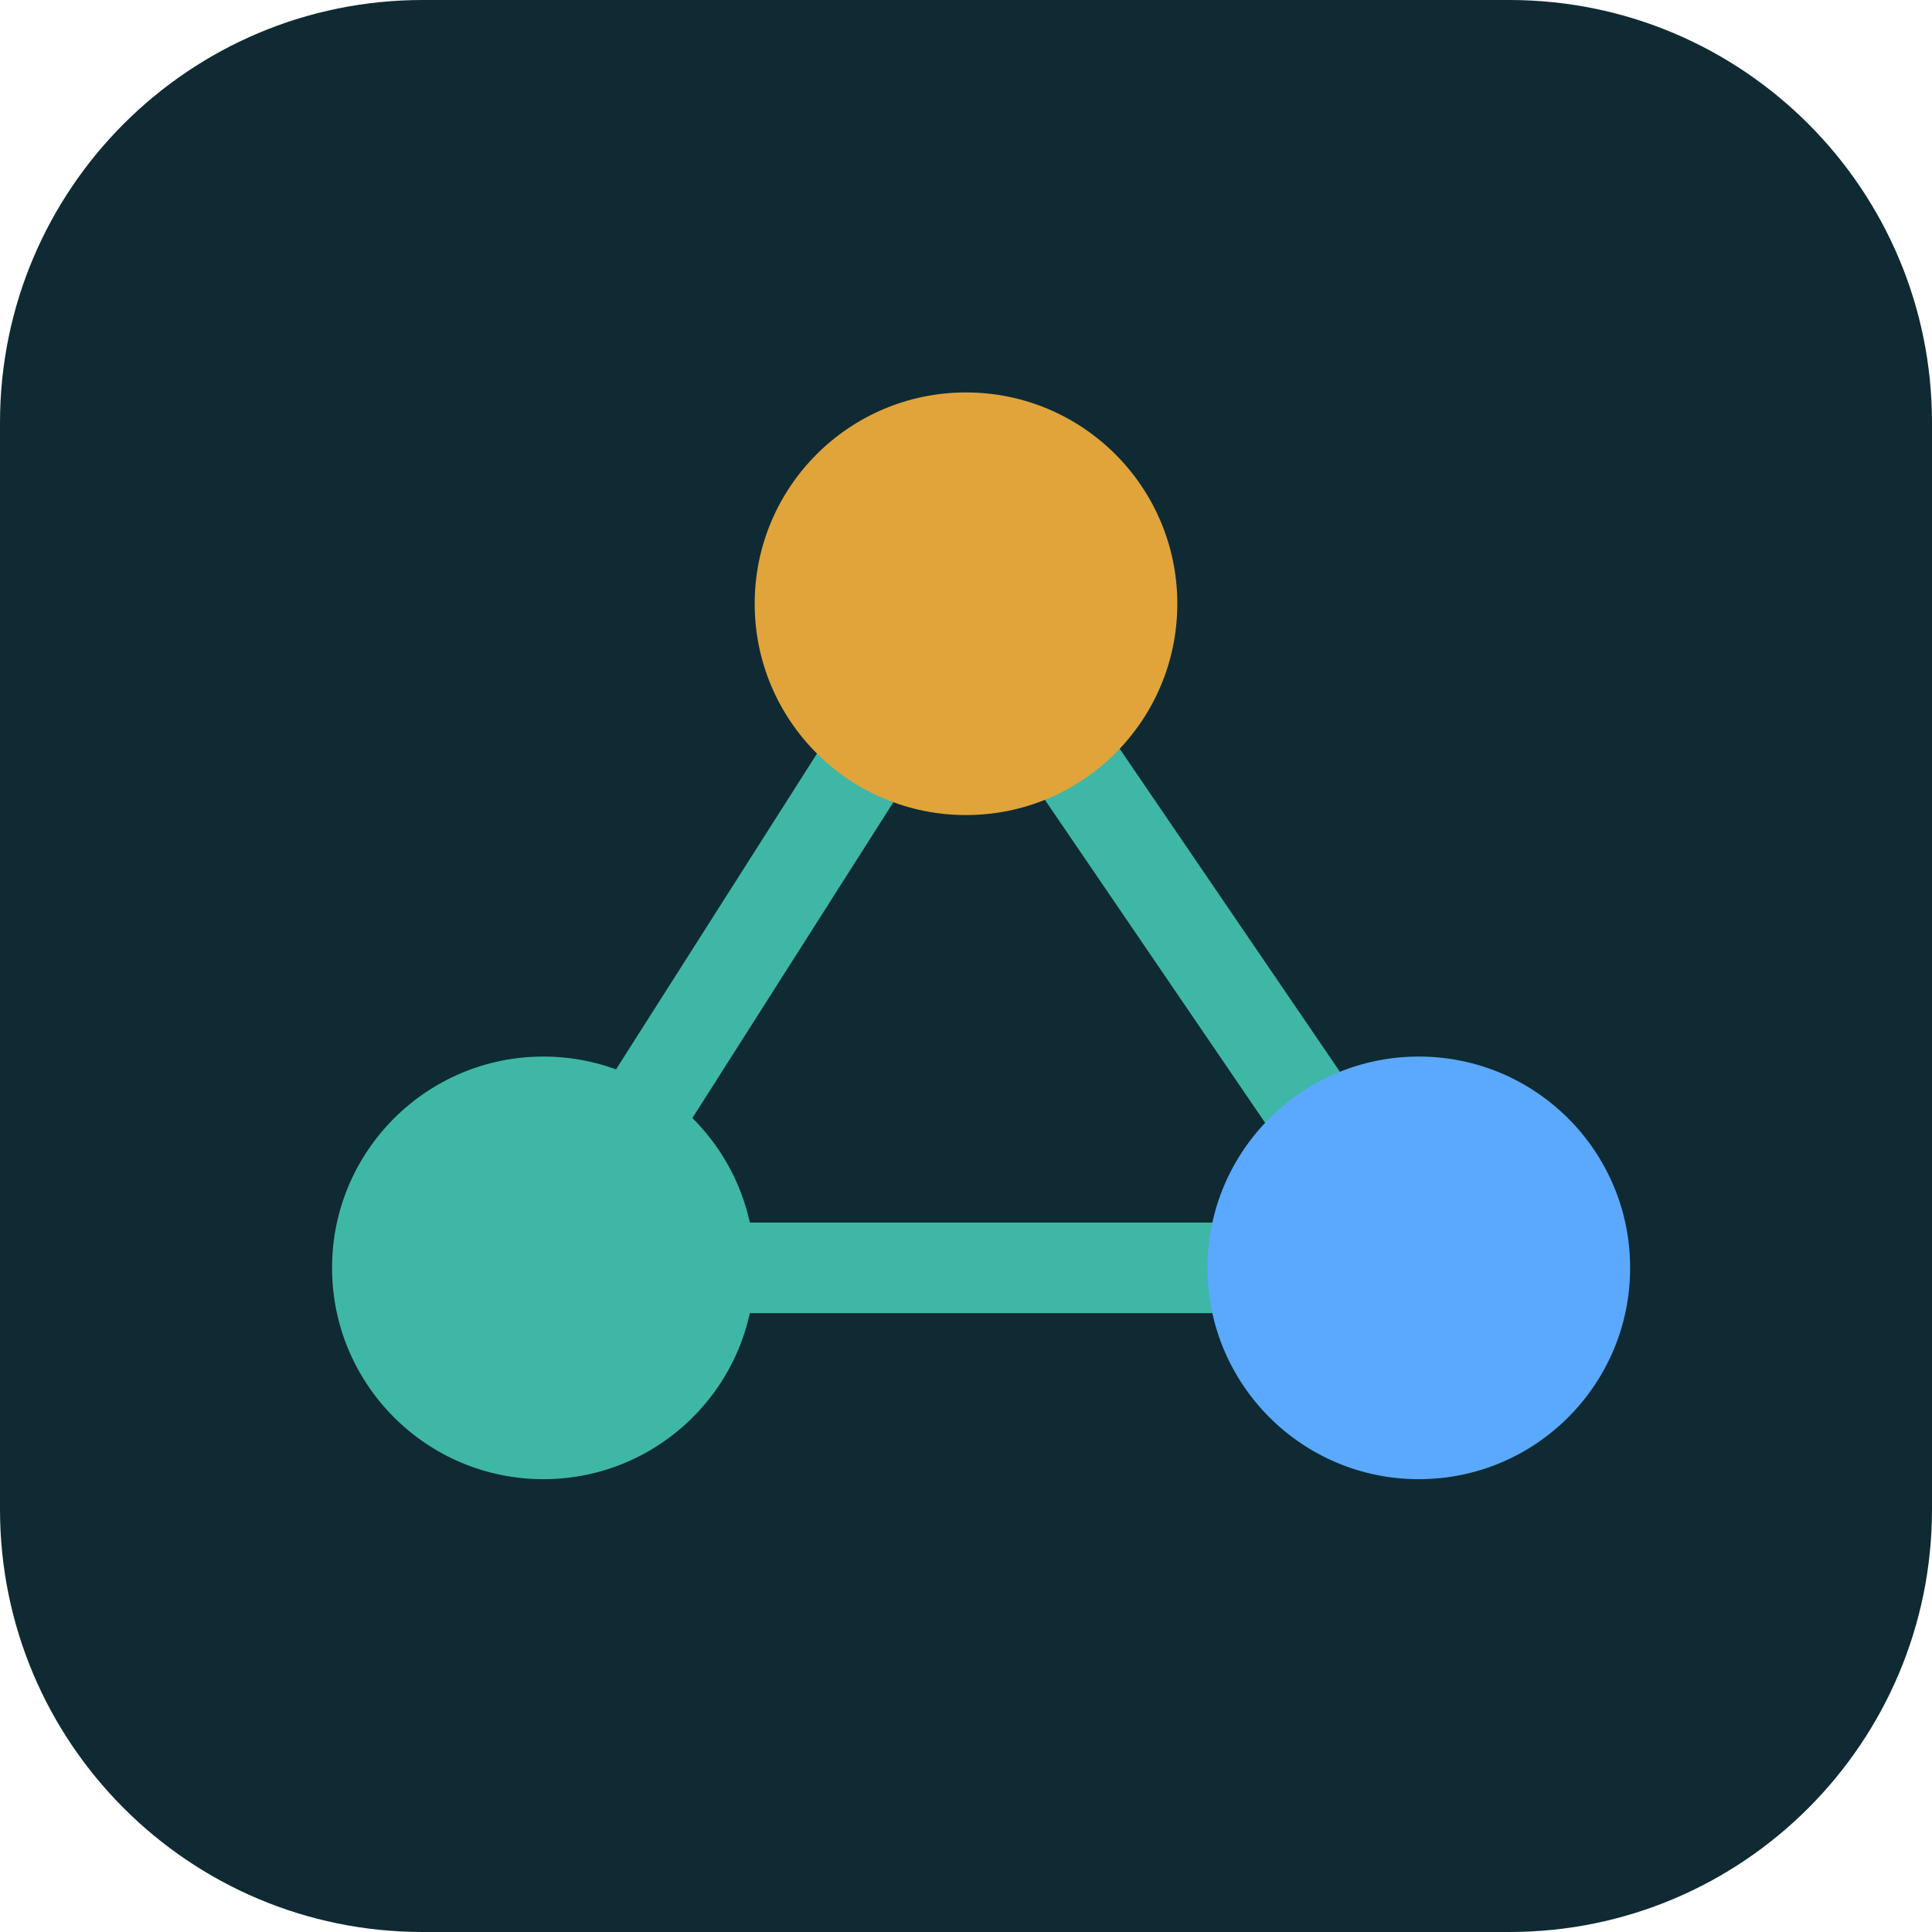
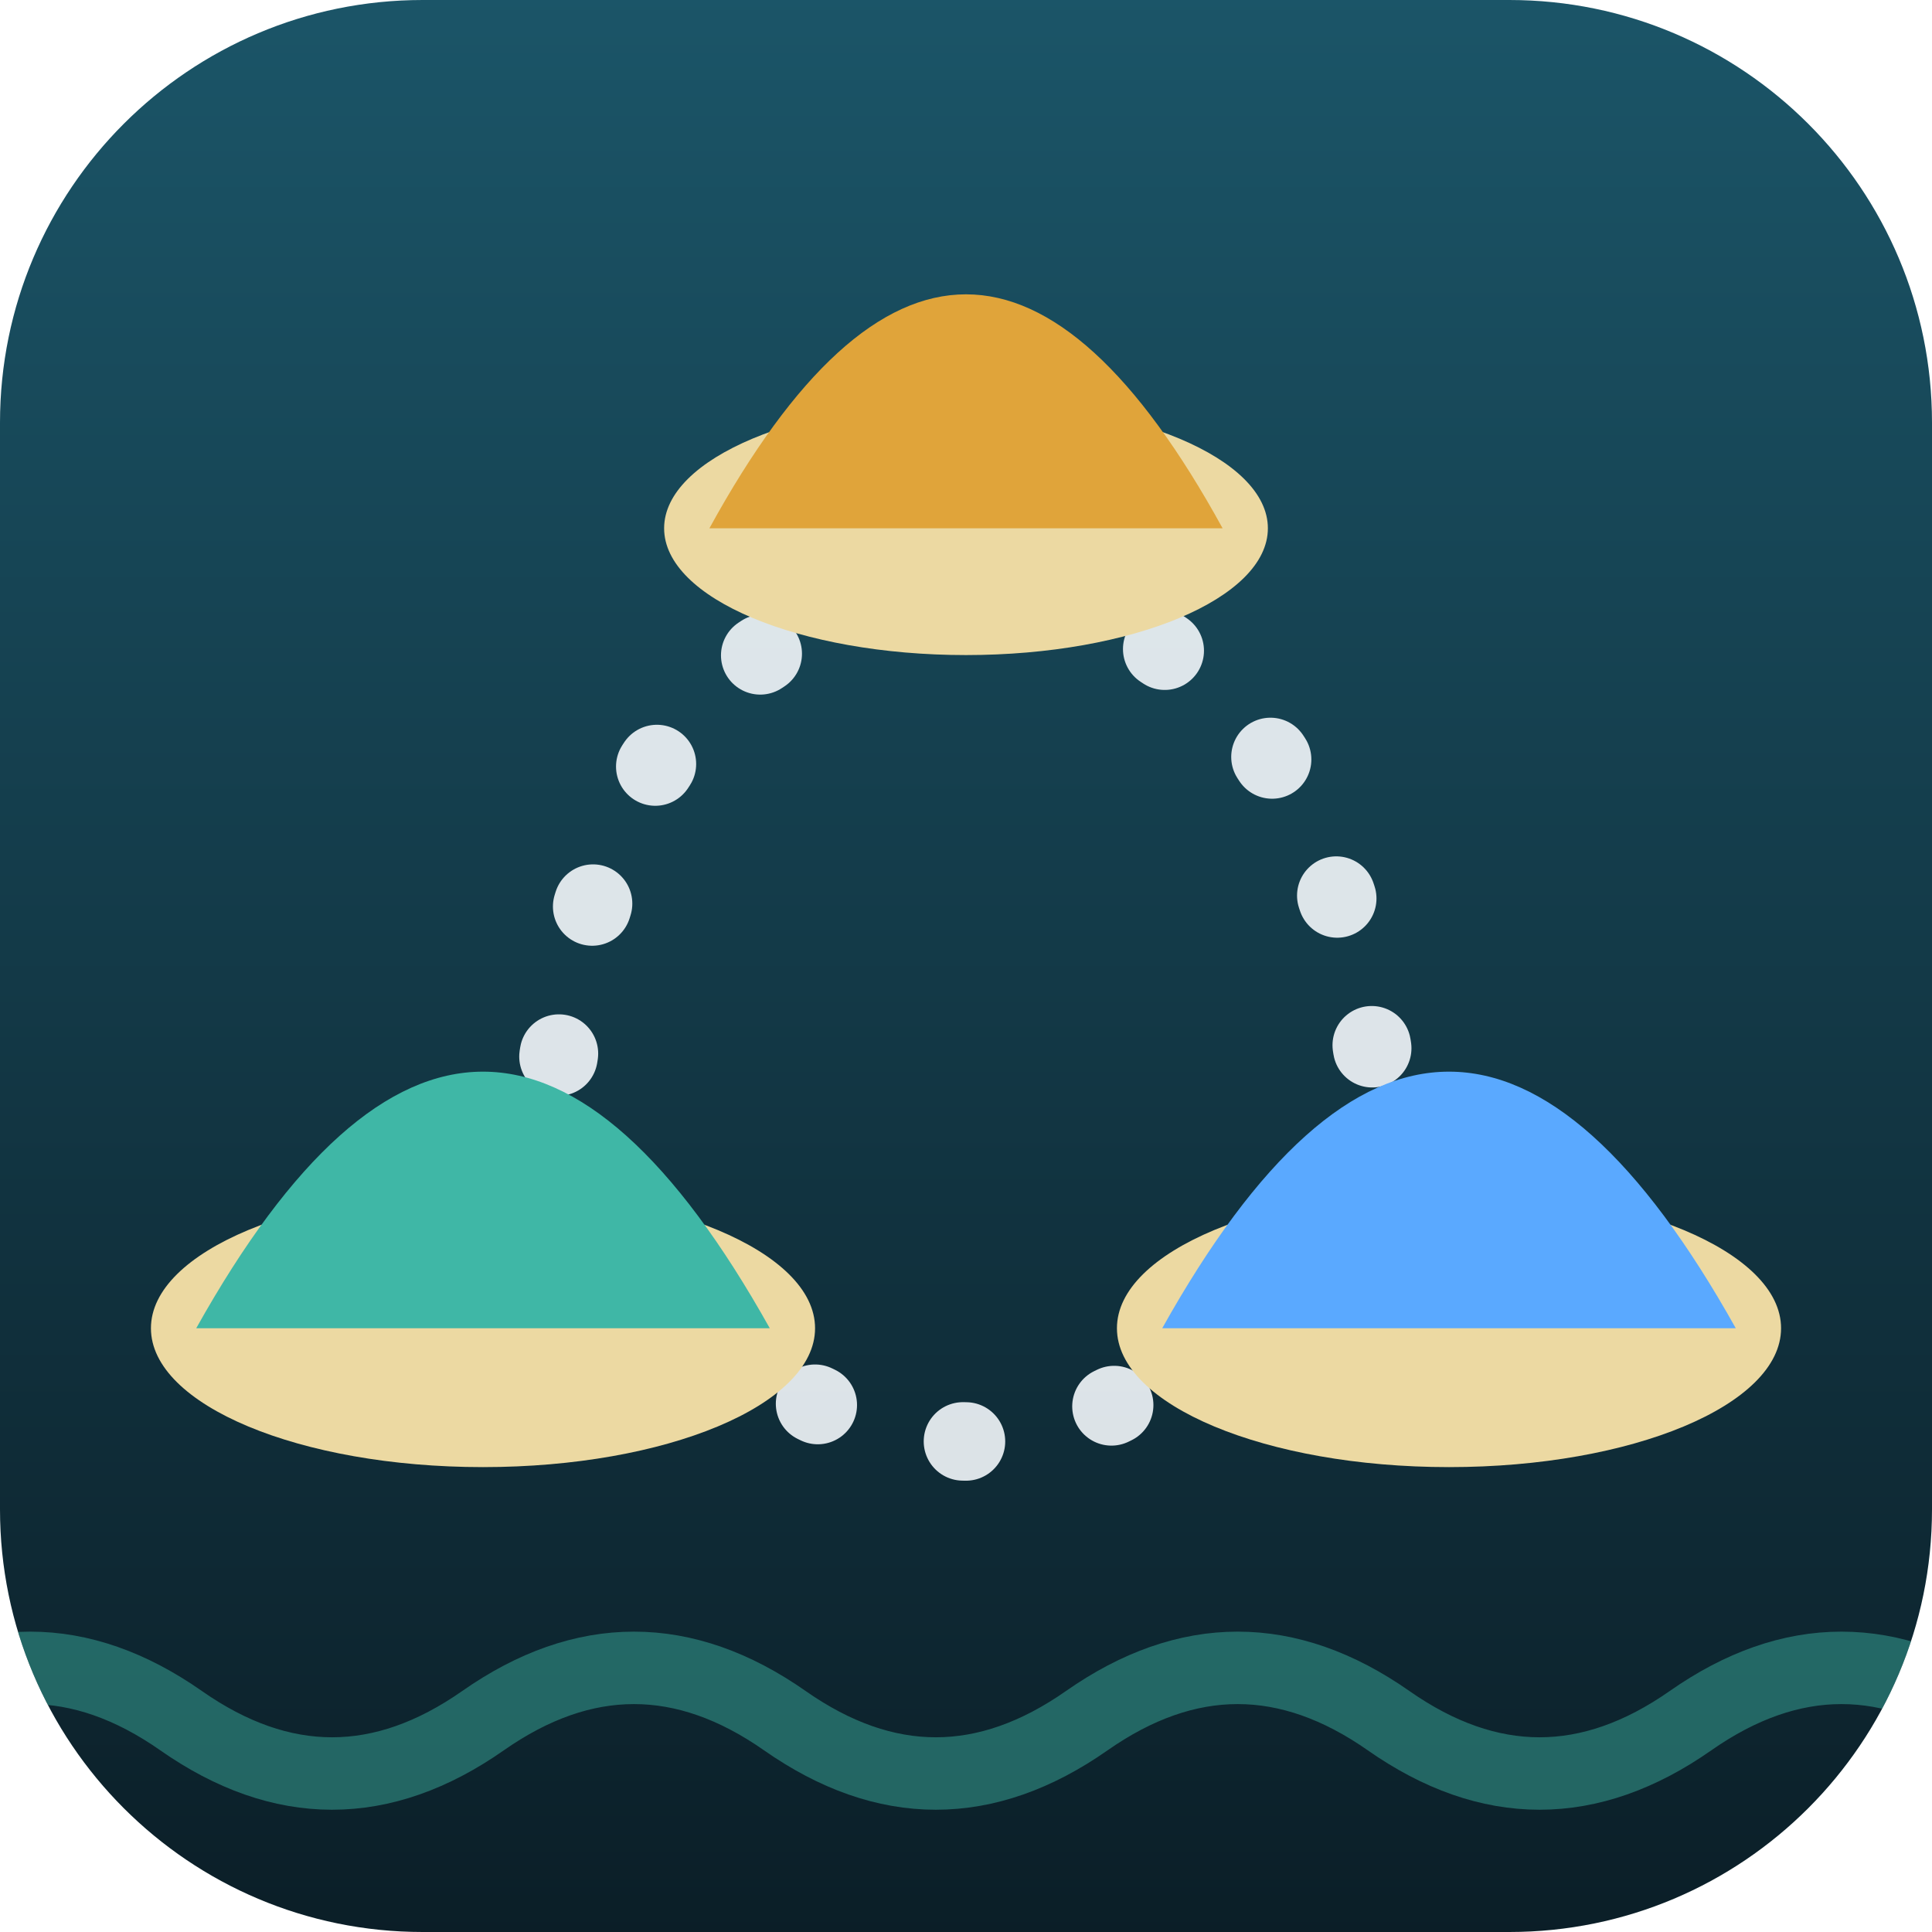
<svg xmlns="http://www.w3.org/2000/svg" viewBox="0 0 64 64">
-   <rect width="64" height="64" rx="14" fill="#0f2a33" />
-   <g stroke="#3fb7a6" stroke-width="3" stroke-linecap="round">
-     <line x1="18" y1="42" x2="32" y2="20" />
-     <line x1="32" y1="20" x2="47" y2="42" />
-     <line x1="18" y1="42" x2="47" y2="42" />
+   <defs>
+     <linearGradient id="sea" x1="0" y1="0" x2="0" y2="1">
+       <stop offset="0" stop-color="#1b5568" />
+       <stop offset="1" stop-color="#0b1e27" />
+     </linearGradient>
+     <clipPath id="tile">
+       <rect width="64" height="64" rx="14" />
+     </clipPath>
+   </defs>
+   <g clip-path="url(#tile)">
+     <rect width="64" height="64" fill="url(#sea)" />
+     <path d="M-4 57 q5 -3.5 10 0 t10 0 t10 0 t10 0 t10 0 t10 0 t10 0" fill="none" stroke="#3fb7a6" stroke-width="2.4" stroke-linecap="round" opacity=".45" />
+     <g fill="none" stroke="#f3f7fb" stroke-width="2.6" stroke-linecap="round" stroke-dasharray="0.1 5" opacity=".9">
+       <path d="M18.5 35 Q20 25 25.5 21.5" />
+       <path d="M38.5 21.5 Q44 25 45.5 35" />
+       <path d="M27 46.5 Q32 49 37 46.5" />
+     </g>
+     <ellipse cx="32" cy="17.5" rx="10" ry="4.2" fill="#ecd9a2" />
+     <path d="M23.5 17.5 Q32 2 40.5 17.5 Z" fill="#e0a43a" />
+     <ellipse cx="16" cy="44" rx="11" ry="4.6" fill="#ecd9a2" />
+     <path d="M6.5 44 Q16 27 25.5 44 Z" fill="#3fb7a6" />
+     <ellipse cx="48" cy="44" rx="11" ry="4.6" fill="#ecd9a2" />
+     <path d="M38.5 44 Q48 27 57.5 44 Z" fill="#5aa9ff" />
  </g>
-   <circle cx="18" cy="42" r="7" fill="#3fb7a6" />
-   <circle cx="32" cy="20" r="7" fill="#e0a43a" />
-   <circle cx="47" cy="42" r="7" fill="#5aa9ff" />
</svg>
